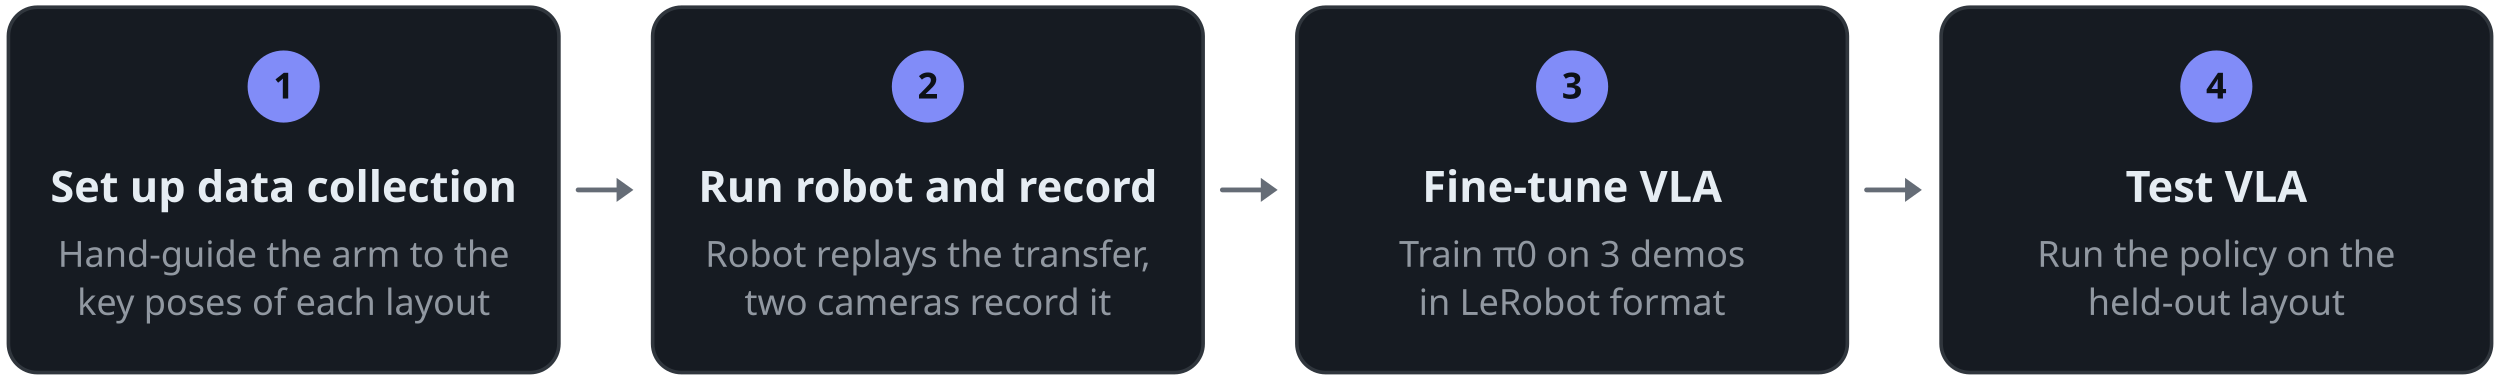
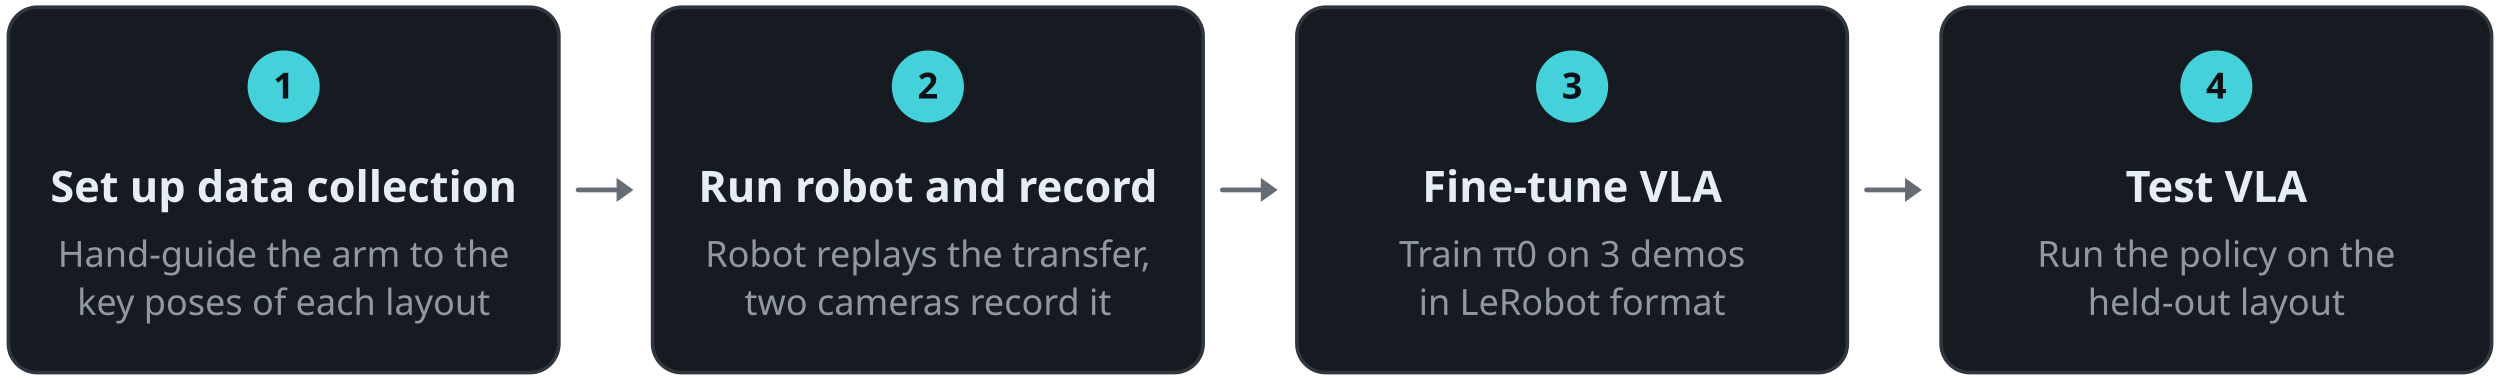
<svg xmlns="http://www.w3.org/2000/svg" viewBox="0 0 1040 158" width="1040" height="158" role="img" aria-label="Bench2Bot pipeline: set up data collection, run robot and record, fine-tune VLA, test VLA">
  <g font-family="-apple-system, BlinkMacSystemFont, 'Segoe UI', 'Noto Sans', Helvetica, Arial, sans-serif" text-anchor="middle">
    <rect x="3.5" y="3" width="229" height="152" rx="12" fill="#161B22" stroke="#30363D" stroke-width="1.5" />
-     <circle cx="118.0" cy="36" r="15" fill="#818CF8" />
+     <circle cx="118.0" cy="36" r="15" fill="#45D1D9" />
    <text x="118.0" y="41" font-size="15" font-weight="700" fill="#0D1117">1</text>
    <text x="118.0" y="84" font-size="18" font-weight="600" fill="#E6EDF3">Set up data collection</text>
    <text x="118.0" y="111" font-size="15" fill="#9198A1">Hand-guide the arm to the</text>
    <text x="118.0" y="131" font-size="15" fill="#9198A1">key poses of each layout</text>
    <path d="M240.5 79.0 H257.5" stroke="#656C76" stroke-width="2" stroke-linecap="round" />
    <path d="M256.5 74.0 L263.5 79.0 L256.5 84.0 Z" fill="#656C76" />
    <rect x="271.5" y="3" width="229" height="152" rx="12" fill="#161B22" stroke="#30363D" stroke-width="1.5" />
-     <circle cx="386.0" cy="36" r="15" fill="#818CF8" />
+     <circle cx="386.0" cy="36" r="15" fill="#45D1D9" />
    <text x="386.0" y="41" font-size="15" font-weight="700" fill="#0D1117">2</text>
    <text x="386.0" y="84" font-size="18" font-weight="600" fill="#E6EDF3">Run robot and record</text>
    <text x="386.0" y="111" font-size="15" fill="#9198A1">Robot replays the transfer,</text>
    <text x="386.0" y="131" font-size="15" fill="#9198A1">two cameras record it</text>
    <path d="M508.5 79.0 H525.5" stroke="#656C76" stroke-width="2" stroke-linecap="round" />
    <path d="M524.5 74.0 L531.5 79.0 L524.5 84.0 Z" fill="#656C76" />
    <rect x="539.5" y="3" width="229" height="152" rx="12" fill="#161B22" stroke="#30363D" stroke-width="1.5" />
-     <circle cx="654.0" cy="36" r="15" fill="#818CF8" />
+     <circle cx="654.0" cy="36" r="15" fill="#45D1D9" />
    <text x="654.0" y="41" font-size="15" font-weight="700" fill="#0D1117">3</text>
    <text x="654.0" y="84" font-size="18" font-weight="600" fill="#E6EDF3">Fine-tune VLA</text>
    <text x="654.0" y="111" font-size="15" fill="#9198A1">Train π0 on 3 demos</text>
    <text x="654.0" y="131" font-size="15" fill="#9198A1">in LeRobot format</text>
    <path d="M776.5 79.0 H793.5" stroke="#656C76" stroke-width="2" stroke-linecap="round" />
    <path d="M792.5 74.0 L799.5 79.0 L792.5 84.0 Z" fill="#656C76" />
    <rect x="807.5" y="3" width="229" height="152" rx="12" fill="#161B22" stroke="#30363D" stroke-width="1.5" />
-     <circle cx="922.0" cy="36" r="15" fill="#818CF8" />
+     <circle cx="922.0" cy="36" r="15" fill="#45D1D9" />
    <text x="922.0" y="41" font-size="15" font-weight="700" fill="#0D1117">4</text>
    <text x="922.0" y="84" font-size="18" font-weight="600" fill="#E6EDF3">Test VLA</text>
    <text x="922.0" y="111" font-size="15" fill="#9198A1">Run the policy on the</text>
    <text x="922.0" y="131" font-size="15" fill="#9198A1">held-out layout</text>
  </g>
</svg>
